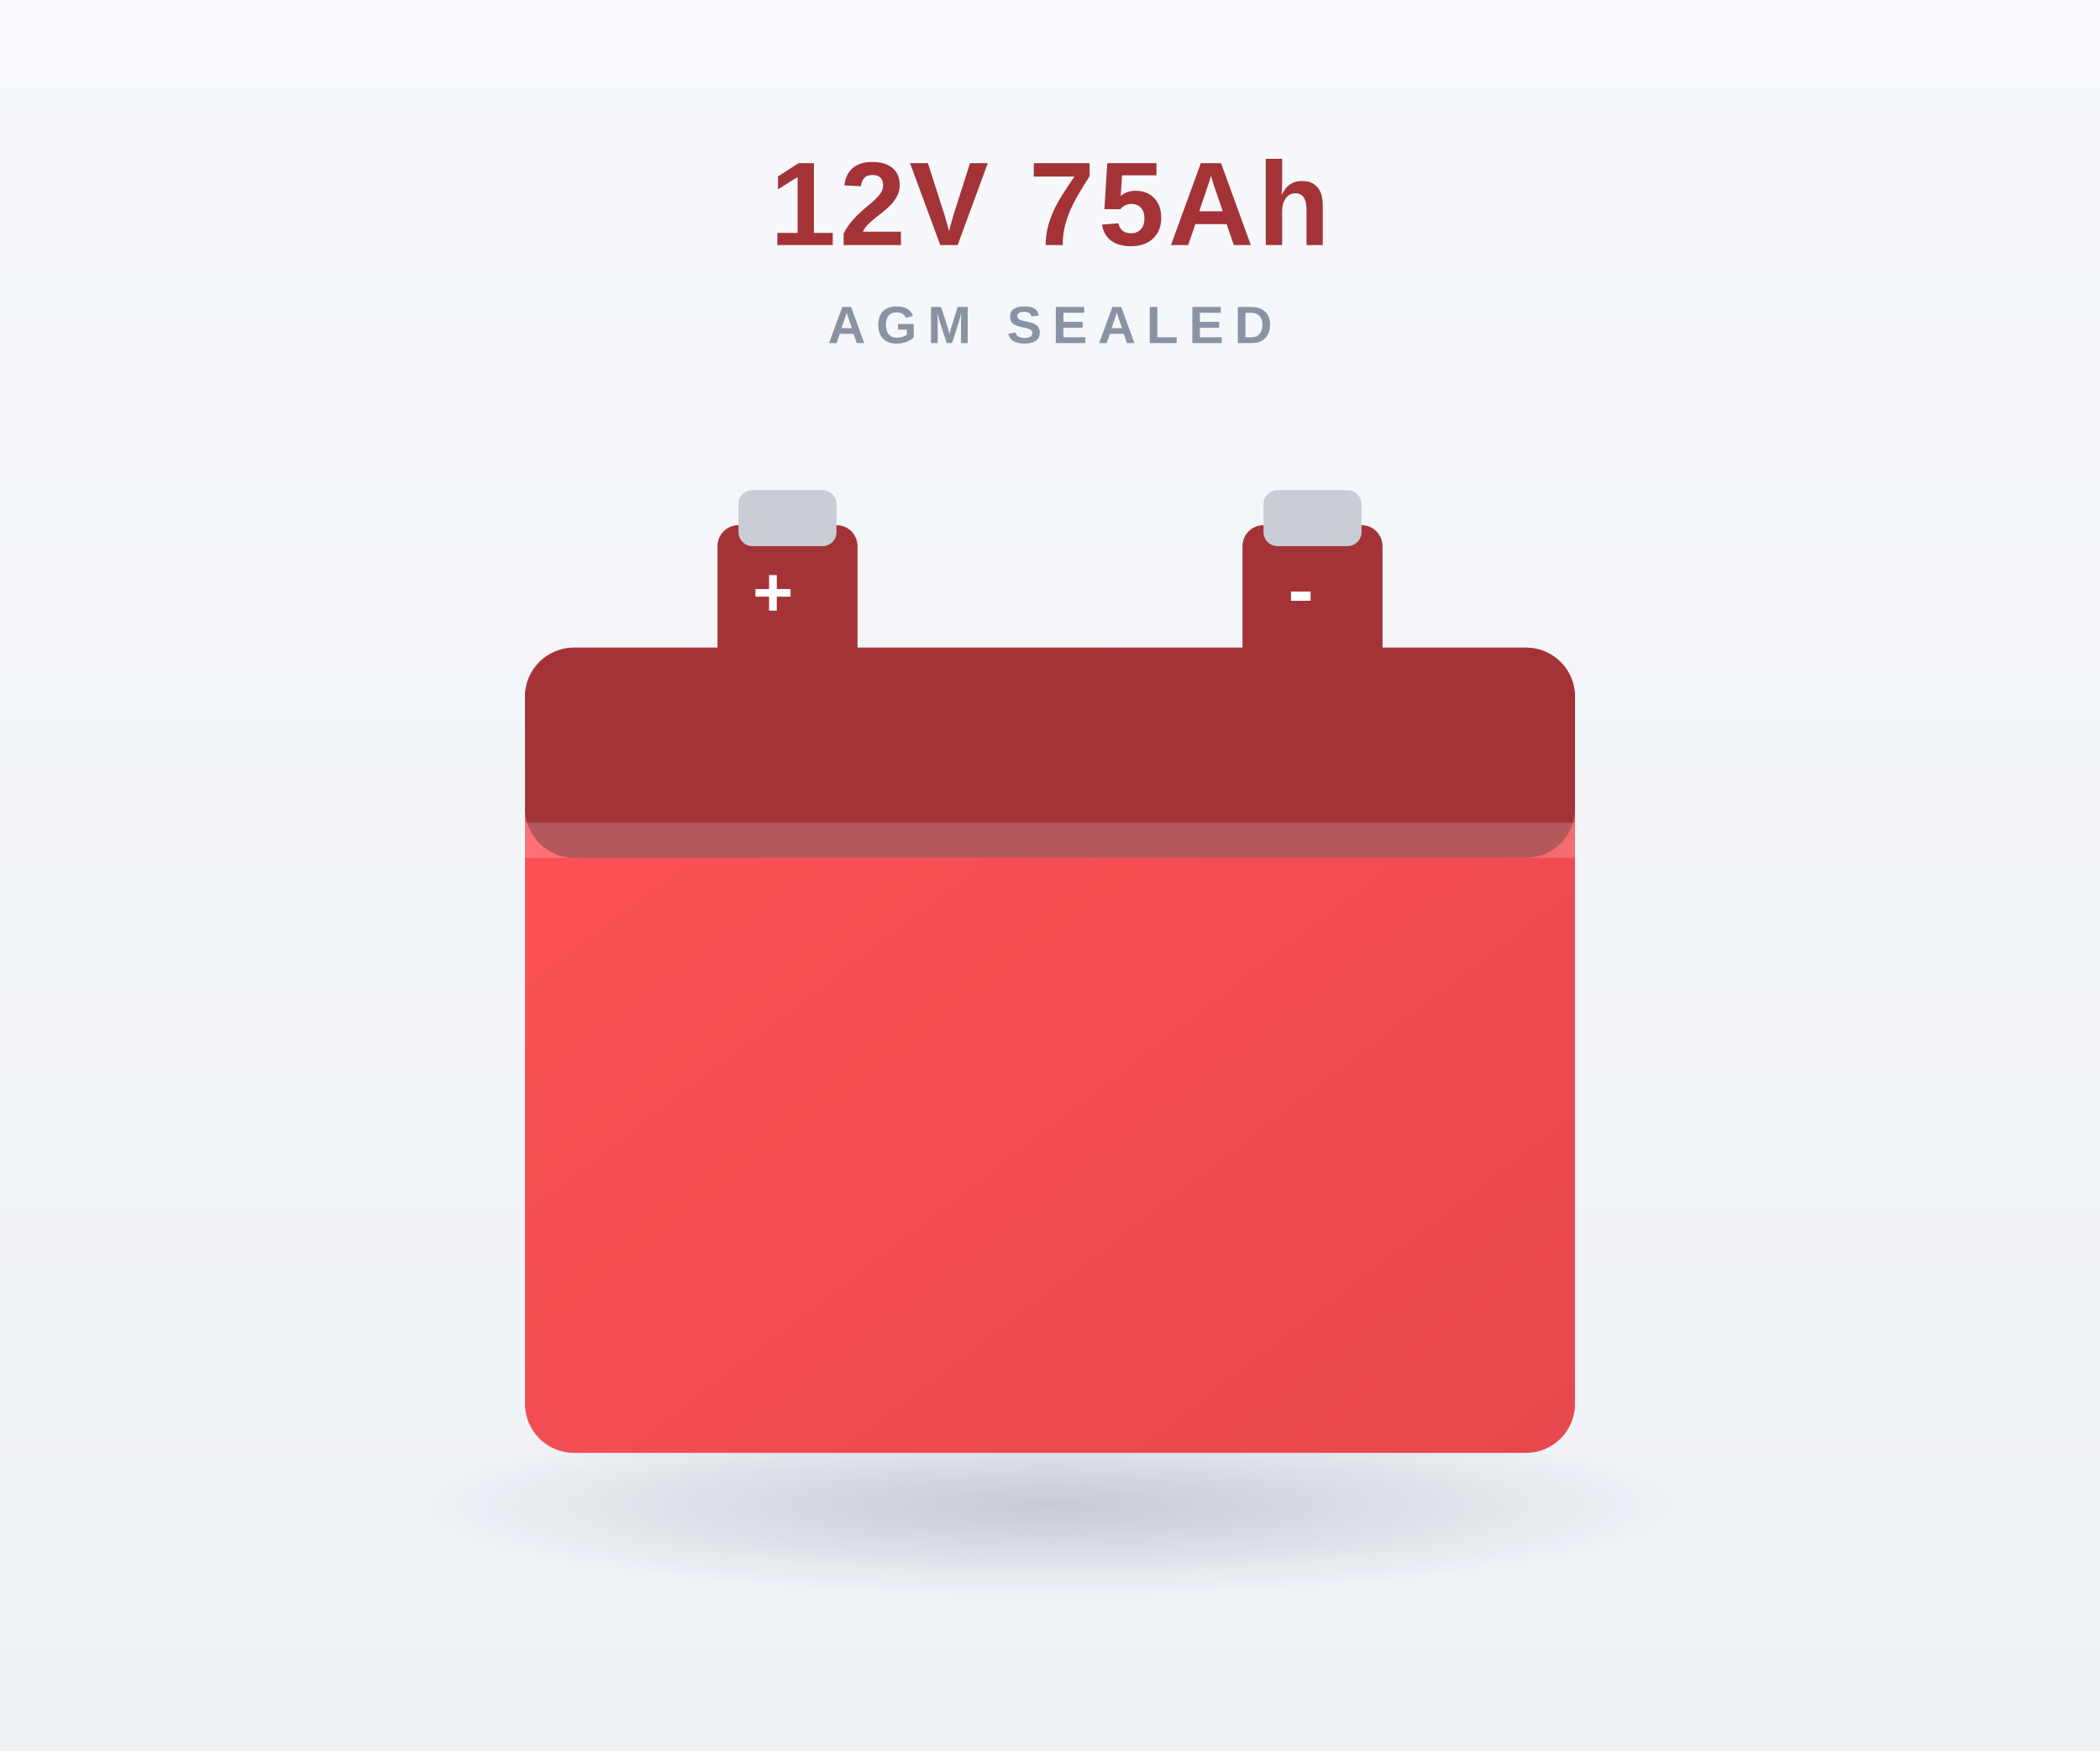
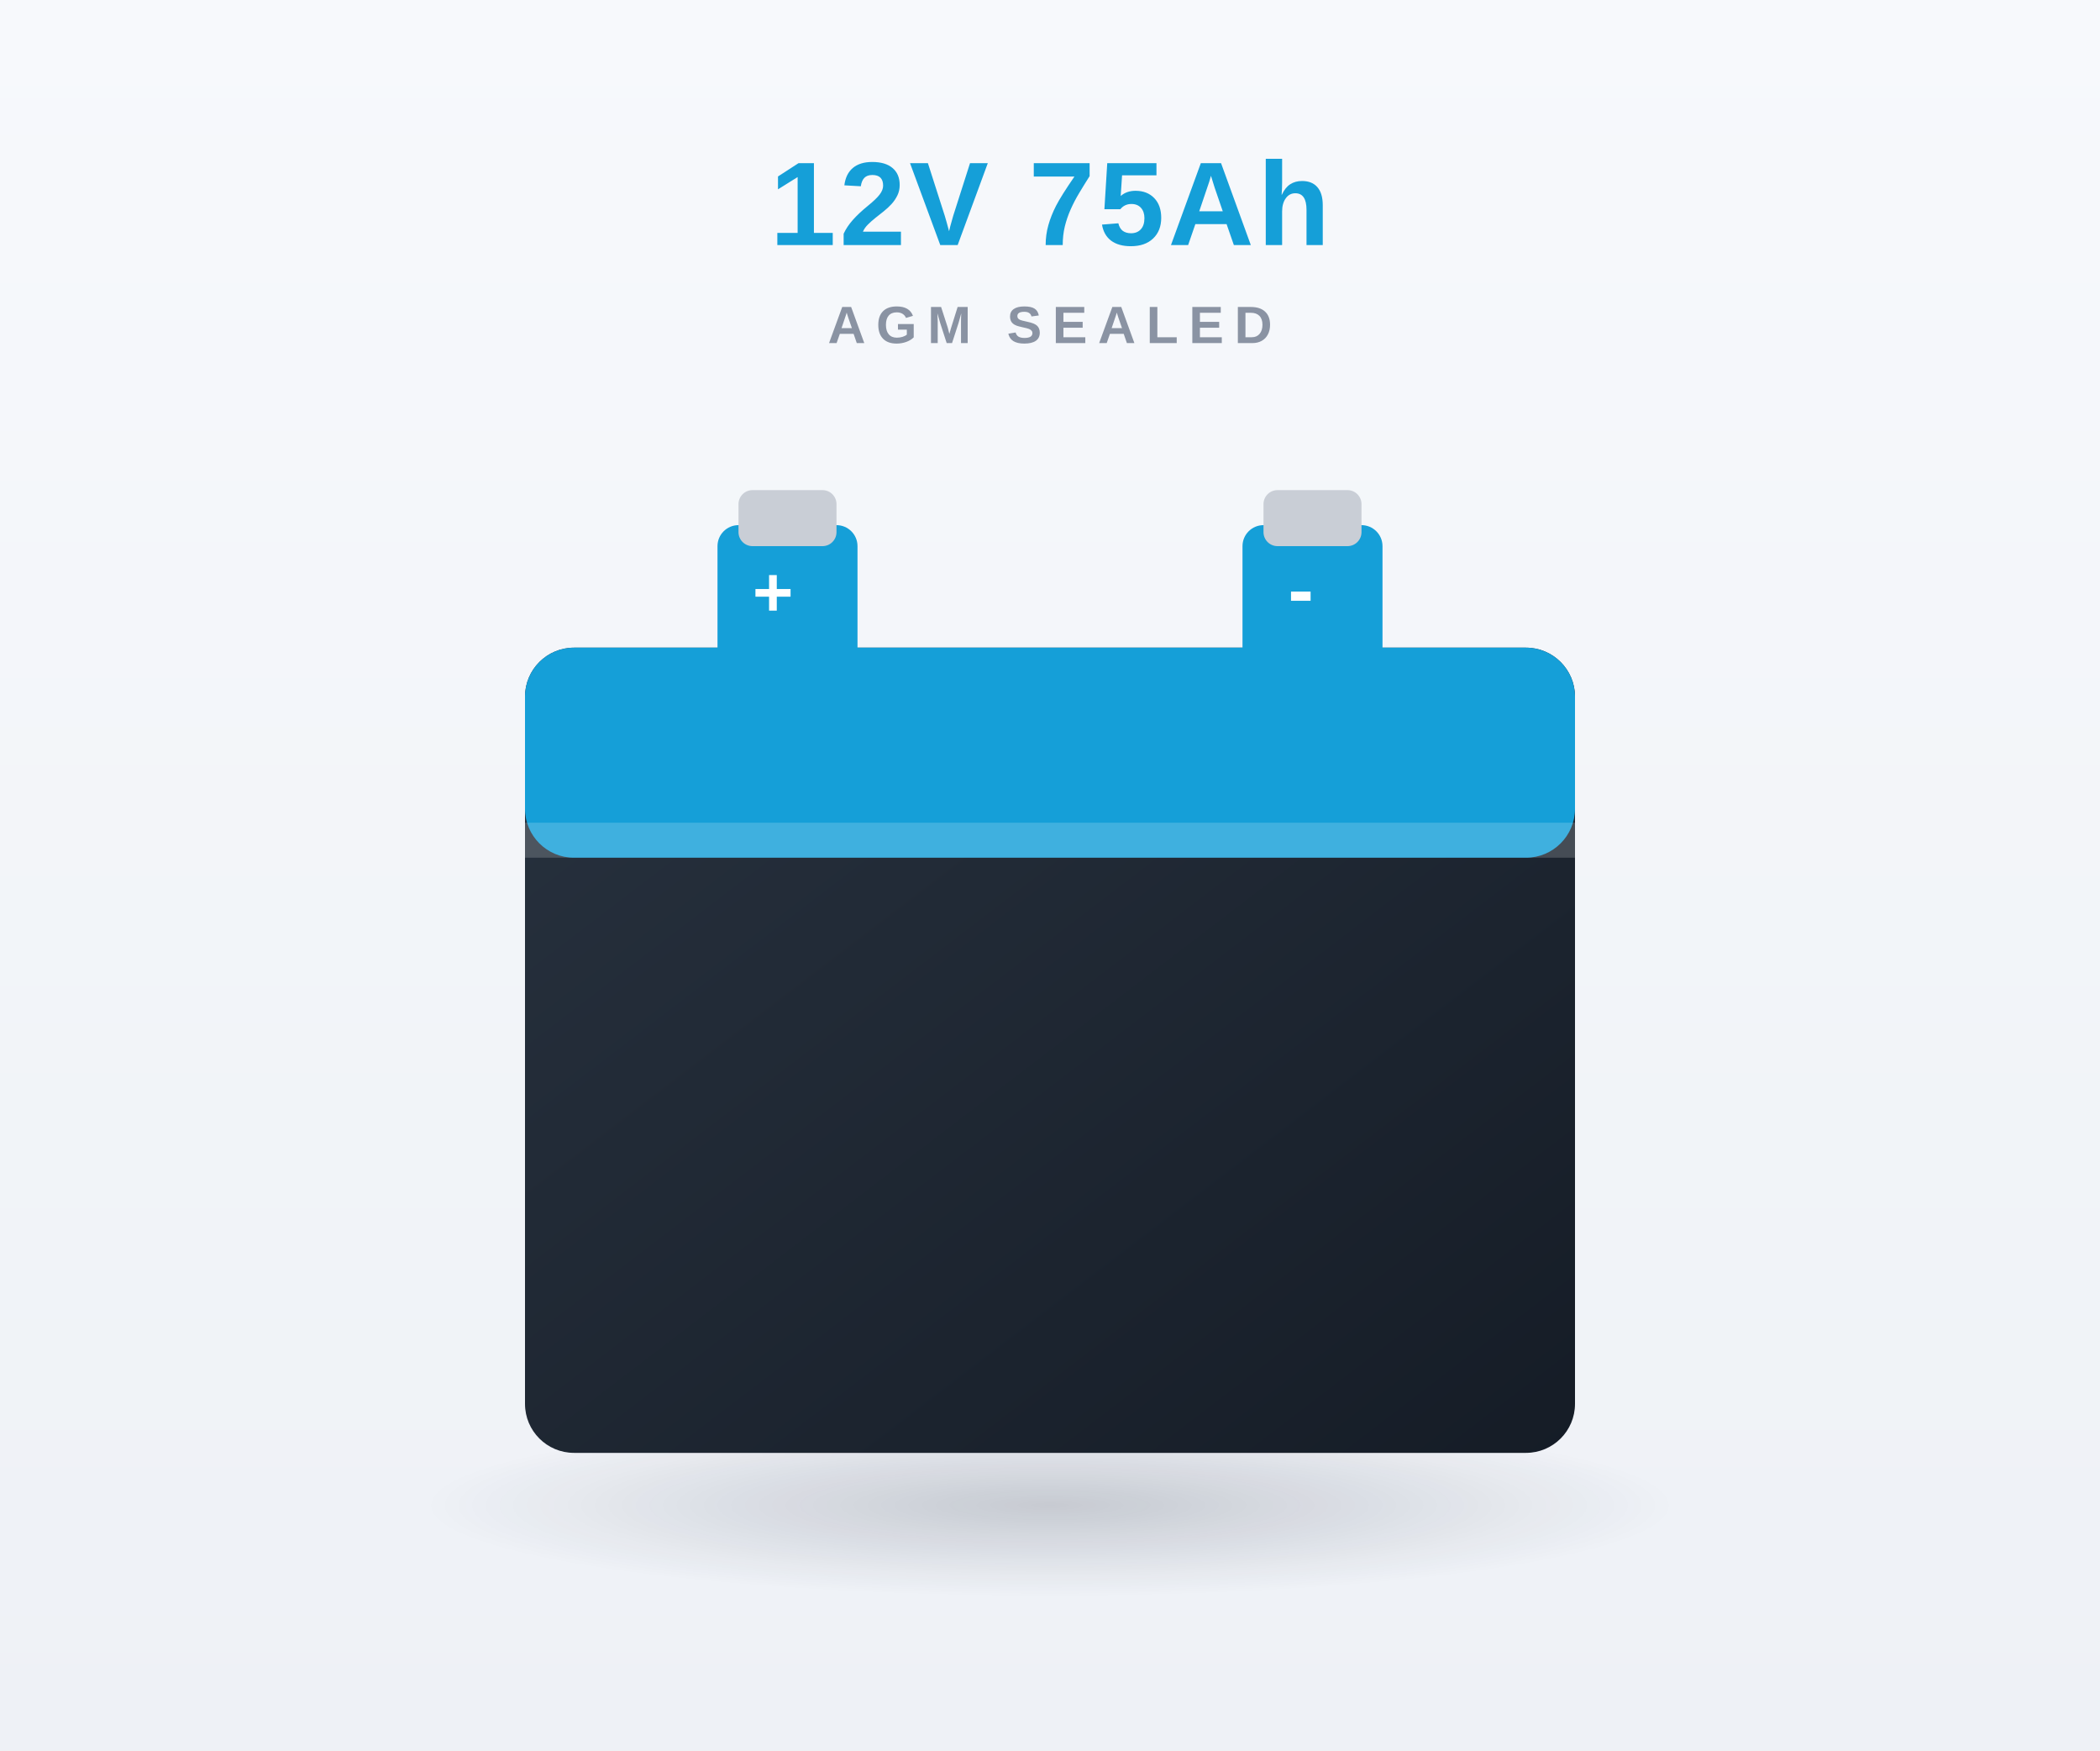
<svg xmlns="http://www.w3.org/2000/svg" viewBox="0 0 600 500" width="600" height="500">
  <defs>
    <linearGradient id="bg" x1="0" y1="0" x2="0" y2="1">
      <stop offset="0" stop-color="#f7f9fc" />
      <stop offset="1" stop-color="#eef1f6" />
    </linearGradient>
    <linearGradient id="body" x1="0" y1="0" x2="1" y2="1">
-       <stop offset="0" stop-color="#ff5258" />
-       <stop offset="1" stop-color="#e5484d" />
+       <stop offset="0" stop-color="#28323f" />
+       <stop offset="1" stop-color="#151c26" />
    </linearGradient>
    <radialGradient id="shadow" cx="0.5" cy="0.5" r="0.5">
      <stop offset="0" stop-color="rgba(15,23,42,.18)" />
      <stop offset="1" stop-color="rgba(15,23,42,0)" />
    </radialGradient>
  </defs>
  <rect width="600" height="500" fill="url(#bg)" />
  <ellipse cx="300" cy="430" rx="180" ry="26" fill="url(#shadow)" />
  <rect x="150" y="185" width="300" height="230" rx="14" fill="url(#body)" />
-   <rect x="150" y="185" width="300" height="60" rx="14" fill="#a43337" />
+   <rect x="150" y="185" width="300" height="60" rx="14" fill="#159fd8" />
  <rect x="150" y="235" width="300" height="10" fill="rgba(255,255,255,.18)" />
-   <rect x="205" y="150" width="40" height="42" rx="6" fill="#a43337" />
-   <rect x="355" y="150" width="40" height="42" rx="6" fill="#a43337" />
+   <rect x="205" y="150" width="40" height="42" rx="6" fill="#159fd8" />
+   <rect x="355" y="150" width="40" height="42" rx="6" fill="#159fd8" />
  <rect x="211" y="140" width="28" height="16" rx="4" fill="#c9ced6" />
  <rect x="361" y="140" width="28" height="16" rx="4" fill="#c9ced6" />
  <text x="215" y="176" font-family="Arial" font-size="20" font-weight="700" fill="#fff">+</text>
  <text x="368" y="176" font-family="Arial" font-size="22" font-weight="700" fill="#fff">-</text>
-   <text x="300" y="70" text-anchor="middle" font-family="Arial, sans-serif" font-size="34" font-weight="800" fill="#a43337" letter-spacing="1">12V 75Ah</text>
+   <text x="300" y="70" text-anchor="middle" font-family="Arial, sans-serif" font-size="34" font-weight="800" fill="#159fd8" letter-spacing="1">12V 75Ah</text>
  <text x="300" y="98" text-anchor="middle" font-family="Arial, sans-serif" font-size="15" font-weight="600" fill="#8a93a3" letter-spacing="3">AGM SEALED</text>
</svg>
